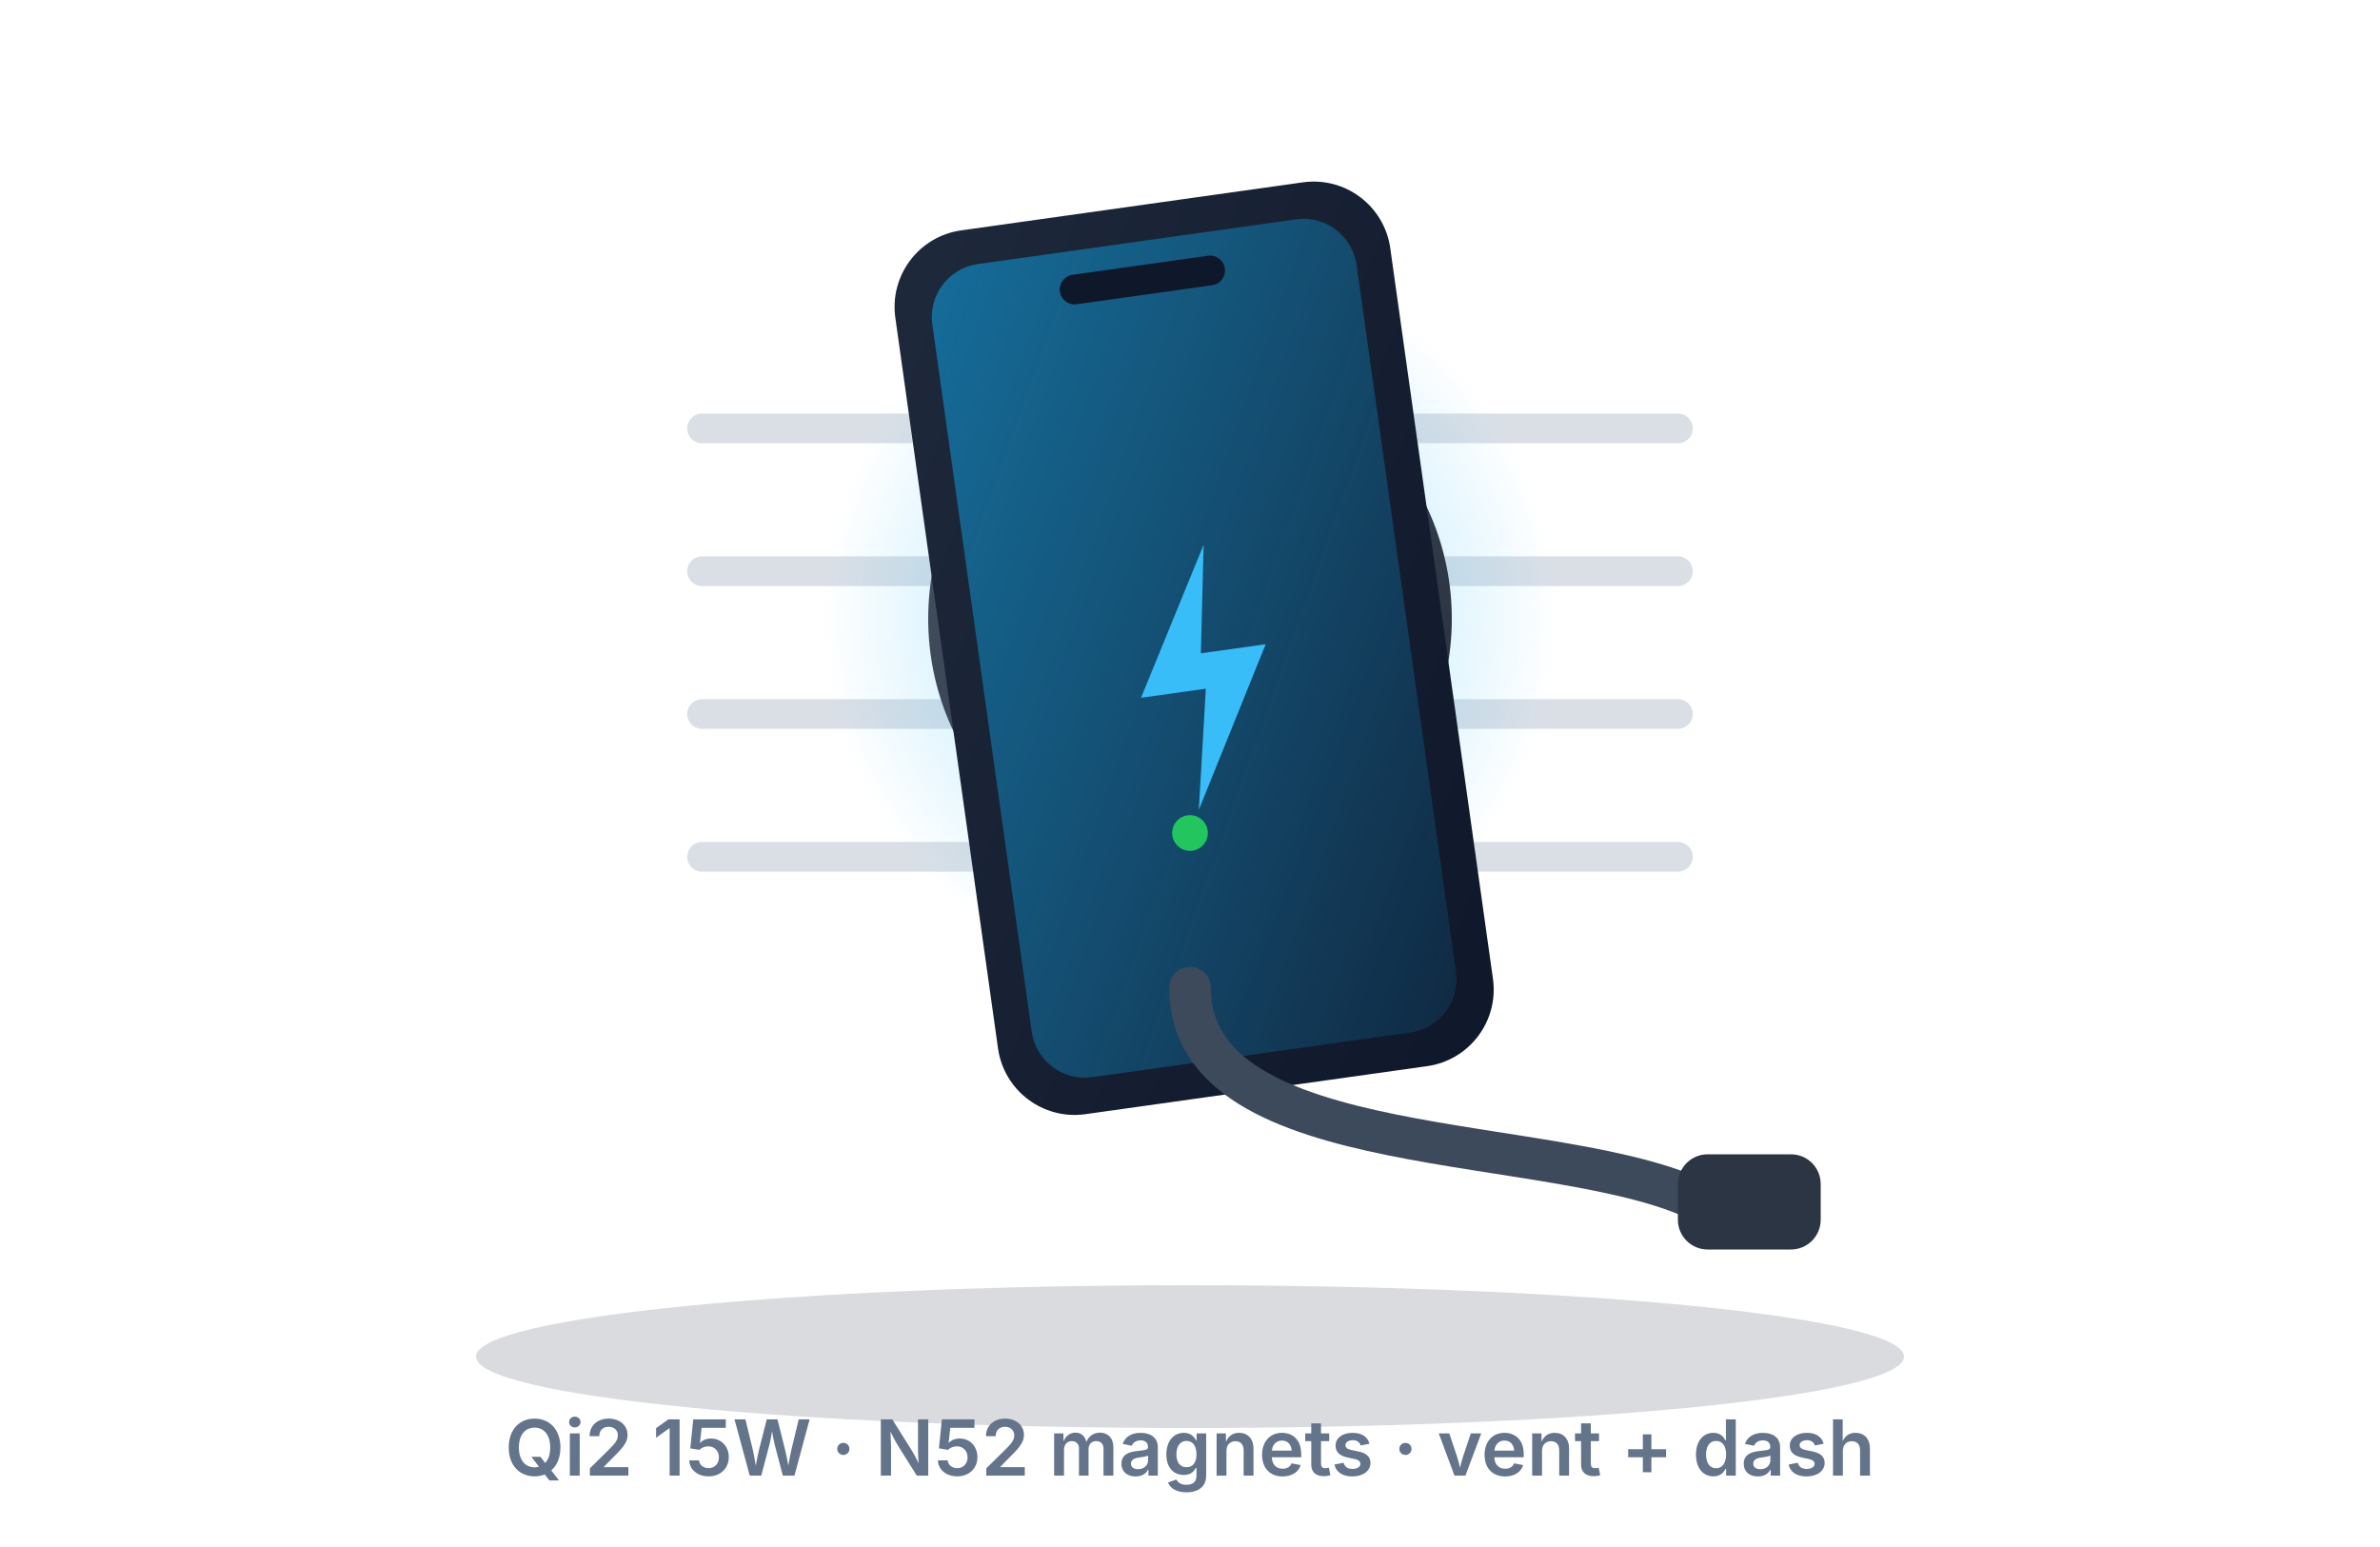
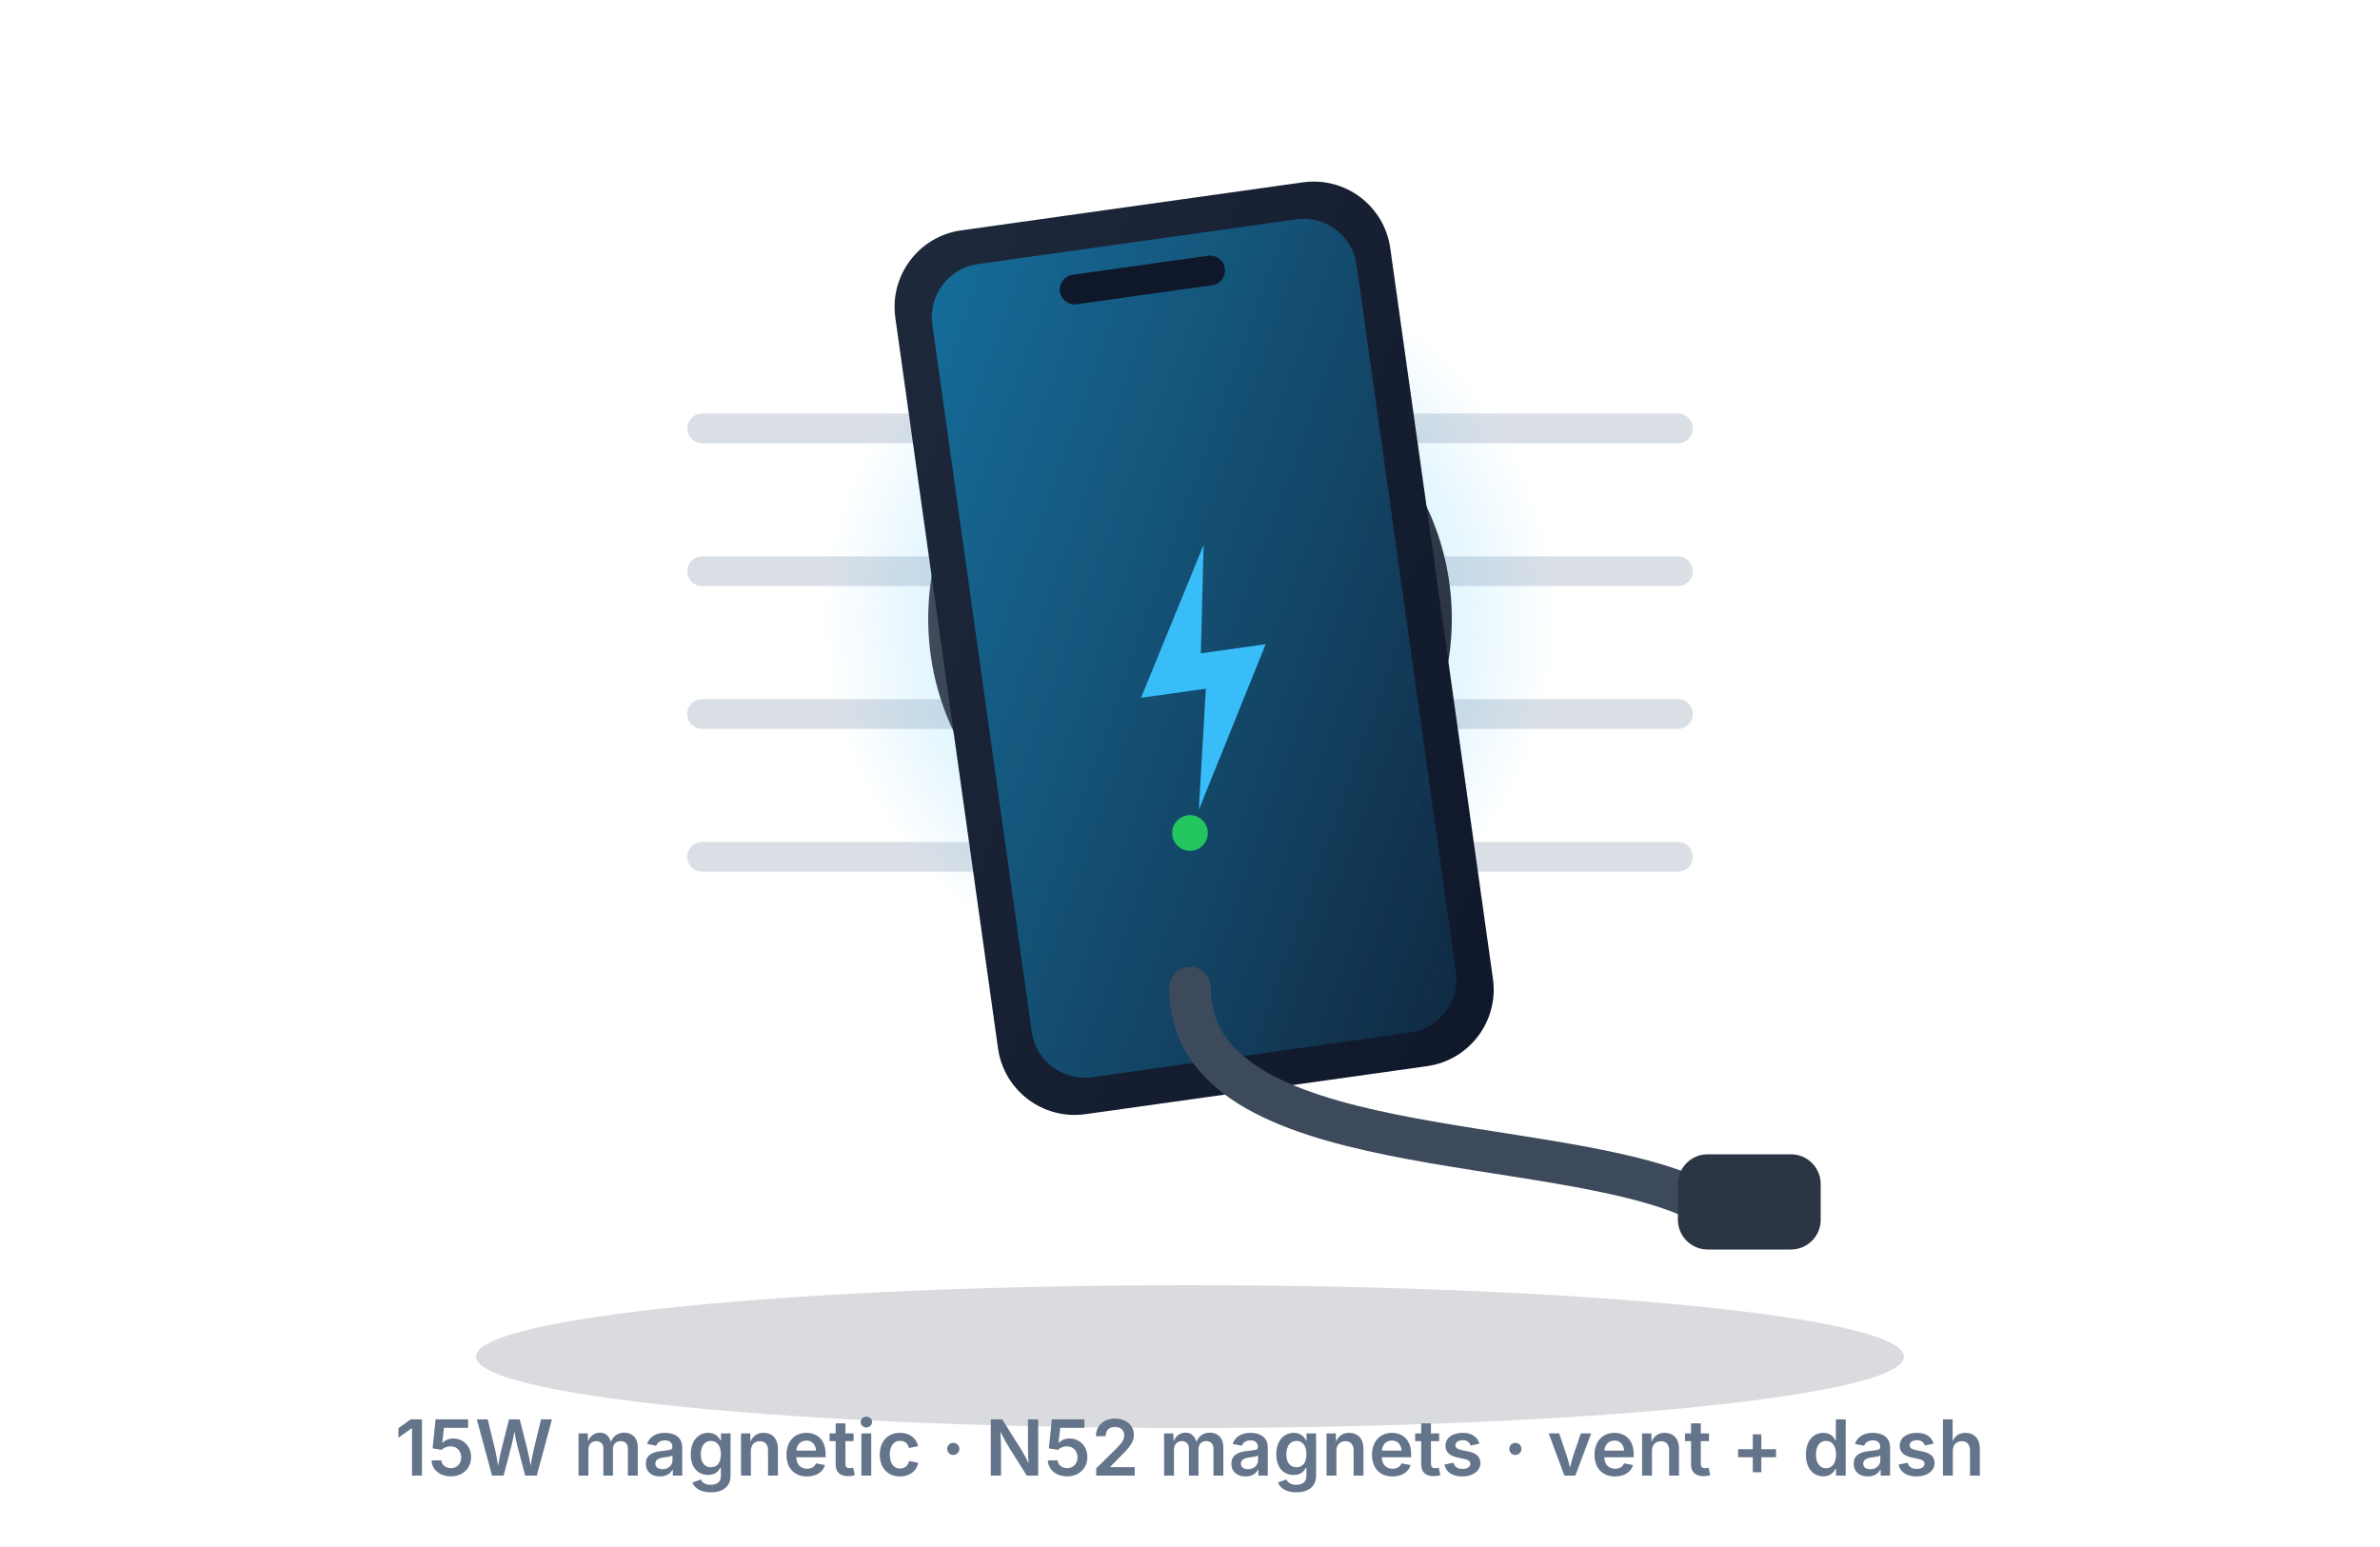
<svg xmlns="http://www.w3.org/2000/svg" viewBox="0 0 400 260" role="img" aria-label="Illustration of the DriveLink 15 magnetic wireless car charger mount holding a phone on a vent clip">
  <defs>
    <linearGradient id="puck" x1="0" y1="0" x2="1" y2="1">
      <stop offset="0" stop-color="#4a5768" />
      <stop offset="0.55" stop-color="#333e4d" />
      <stop offset="1" stop-color="#232c38" />
    </linearGradient>
    <linearGradient id="phone" x1="0" y1="0" x2="1" y2="1">
      <stop offset="0" stop-color="#1e293b" />
      <stop offset="1" stop-color="#0f172a" />
    </linearGradient>
    <linearGradient id="screen" x1="0" y1="0" x2="1" y2="1">
      <stop offset="0" stop-color="#0ea5e9" stop-opacity="0.55" />
      <stop offset="1" stop-color="#0ea5e9" stop-opacity="0.12" />
    </linearGradient>
    <radialGradient id="glow" cx="0.5" cy="0.5" r="0.5">
      <stop offset="0" stop-color="#38bdf8" stop-opacity="0.5" />
      <stop offset="1" stop-color="#38bdf8" stop-opacity="0" />
    </radialGradient>
  </defs>
  <ellipse cx="200" cy="228" rx="120" ry="12" fill="#0f172a" opacity="0.16" />
  <g stroke="#94a3b8" stroke-width="5" stroke-linecap="round" opacity="0.35">
    <line x1="118" y1="72" x2="282" y2="72" />
    <line x1="118" y1="96" x2="282" y2="96" />
    <line x1="118" y1="120" x2="282" y2="120" />
    <line x1="118" y1="144" x2="282" y2="144" />
  </g>
  <path d="M200 118 h0 a10 10 0 0 1 10 10 v34 h-20 v-34 a10 10 0 0 1 10-10 z" fill="#2b3543" />
  <path d="M186 150 h28 v10 a6 6 0 0 1 -6 6 h-16 a6 6 0 0 1 -6-6 z" fill="#3d4a5c" />
  <circle cx="200" cy="120" r="13" fill="#3d4a5c" />
  <circle cx="200" cy="120" r="5" fill="#1e293b" />
  <circle cx="200" cy="104" r="62" fill="url(#glow)" />
  <circle cx="200" cy="104" r="44" fill="url(#puck)" />
  <circle cx="200" cy="104" r="34" fill="none" stroke="#0ea5e9" stroke-width="2" opacity="0.55" />
  <circle cx="200" cy="104" r="24" fill="none" stroke="#64748b" stroke-width="1.5" opacity="0.6" />
  <g fill="#64748b" opacity="0.8">
    <circle cx="200" cy="74" r="2.4" />
    <circle cx="221" cy="83" r="2.4" />
    <circle cx="230" cy="104" r="2.4" />
    <circle cx="221" cy="125" r="2.4" />
    <circle cx="200" cy="134" r="2.4" />
    <circle cx="179" cy="125" r="2.4" />
    <circle cx="170" cy="104" r="2.4" />
    <circle cx="179" cy="83" r="2.4" />
  </g>
  <g transform="rotate(-8 200 104)">
    <rect x="158" y="34" width="84" height="150" rx="13" fill="url(#phone)" />
    <rect x="164" y="40" width="72" height="138" rx="9" fill="url(#screen)" />
    <rect x="186" y="44" width="28" height="5" rx="2.5" fill="#0f172a" />
    <path d="M204 92 l-14 24 h11 l-4 20 15-26 h-11 z" fill="#38bdf8" />
  </g>
  <path d="M200 166 C 200 196, 262 190, 286 202" fill="none" stroke="#3d4a5c" stroke-width="7" stroke-linecap="round" />
  <rect x="282" y="194" width="24" height="16" rx="5" fill="#2b3543" />
  <circle cx="200" cy="140" r="3" fill="#22c55e" />
  <g font-family="Inter, system-ui, sans-serif">
-     <text x="200" y="248" text-anchor="middle" font-size="13" font-weight="600" fill="#64748b">Qi2 15W · N52 magnets · vent + dash</text>
+     <text x="200" y="248" text-anchor="middle" font-size="13" font-weight="600" fill="#64748b">15W magnetic · N52 magnets · vent + dash</text>
  </g>
</svg>
